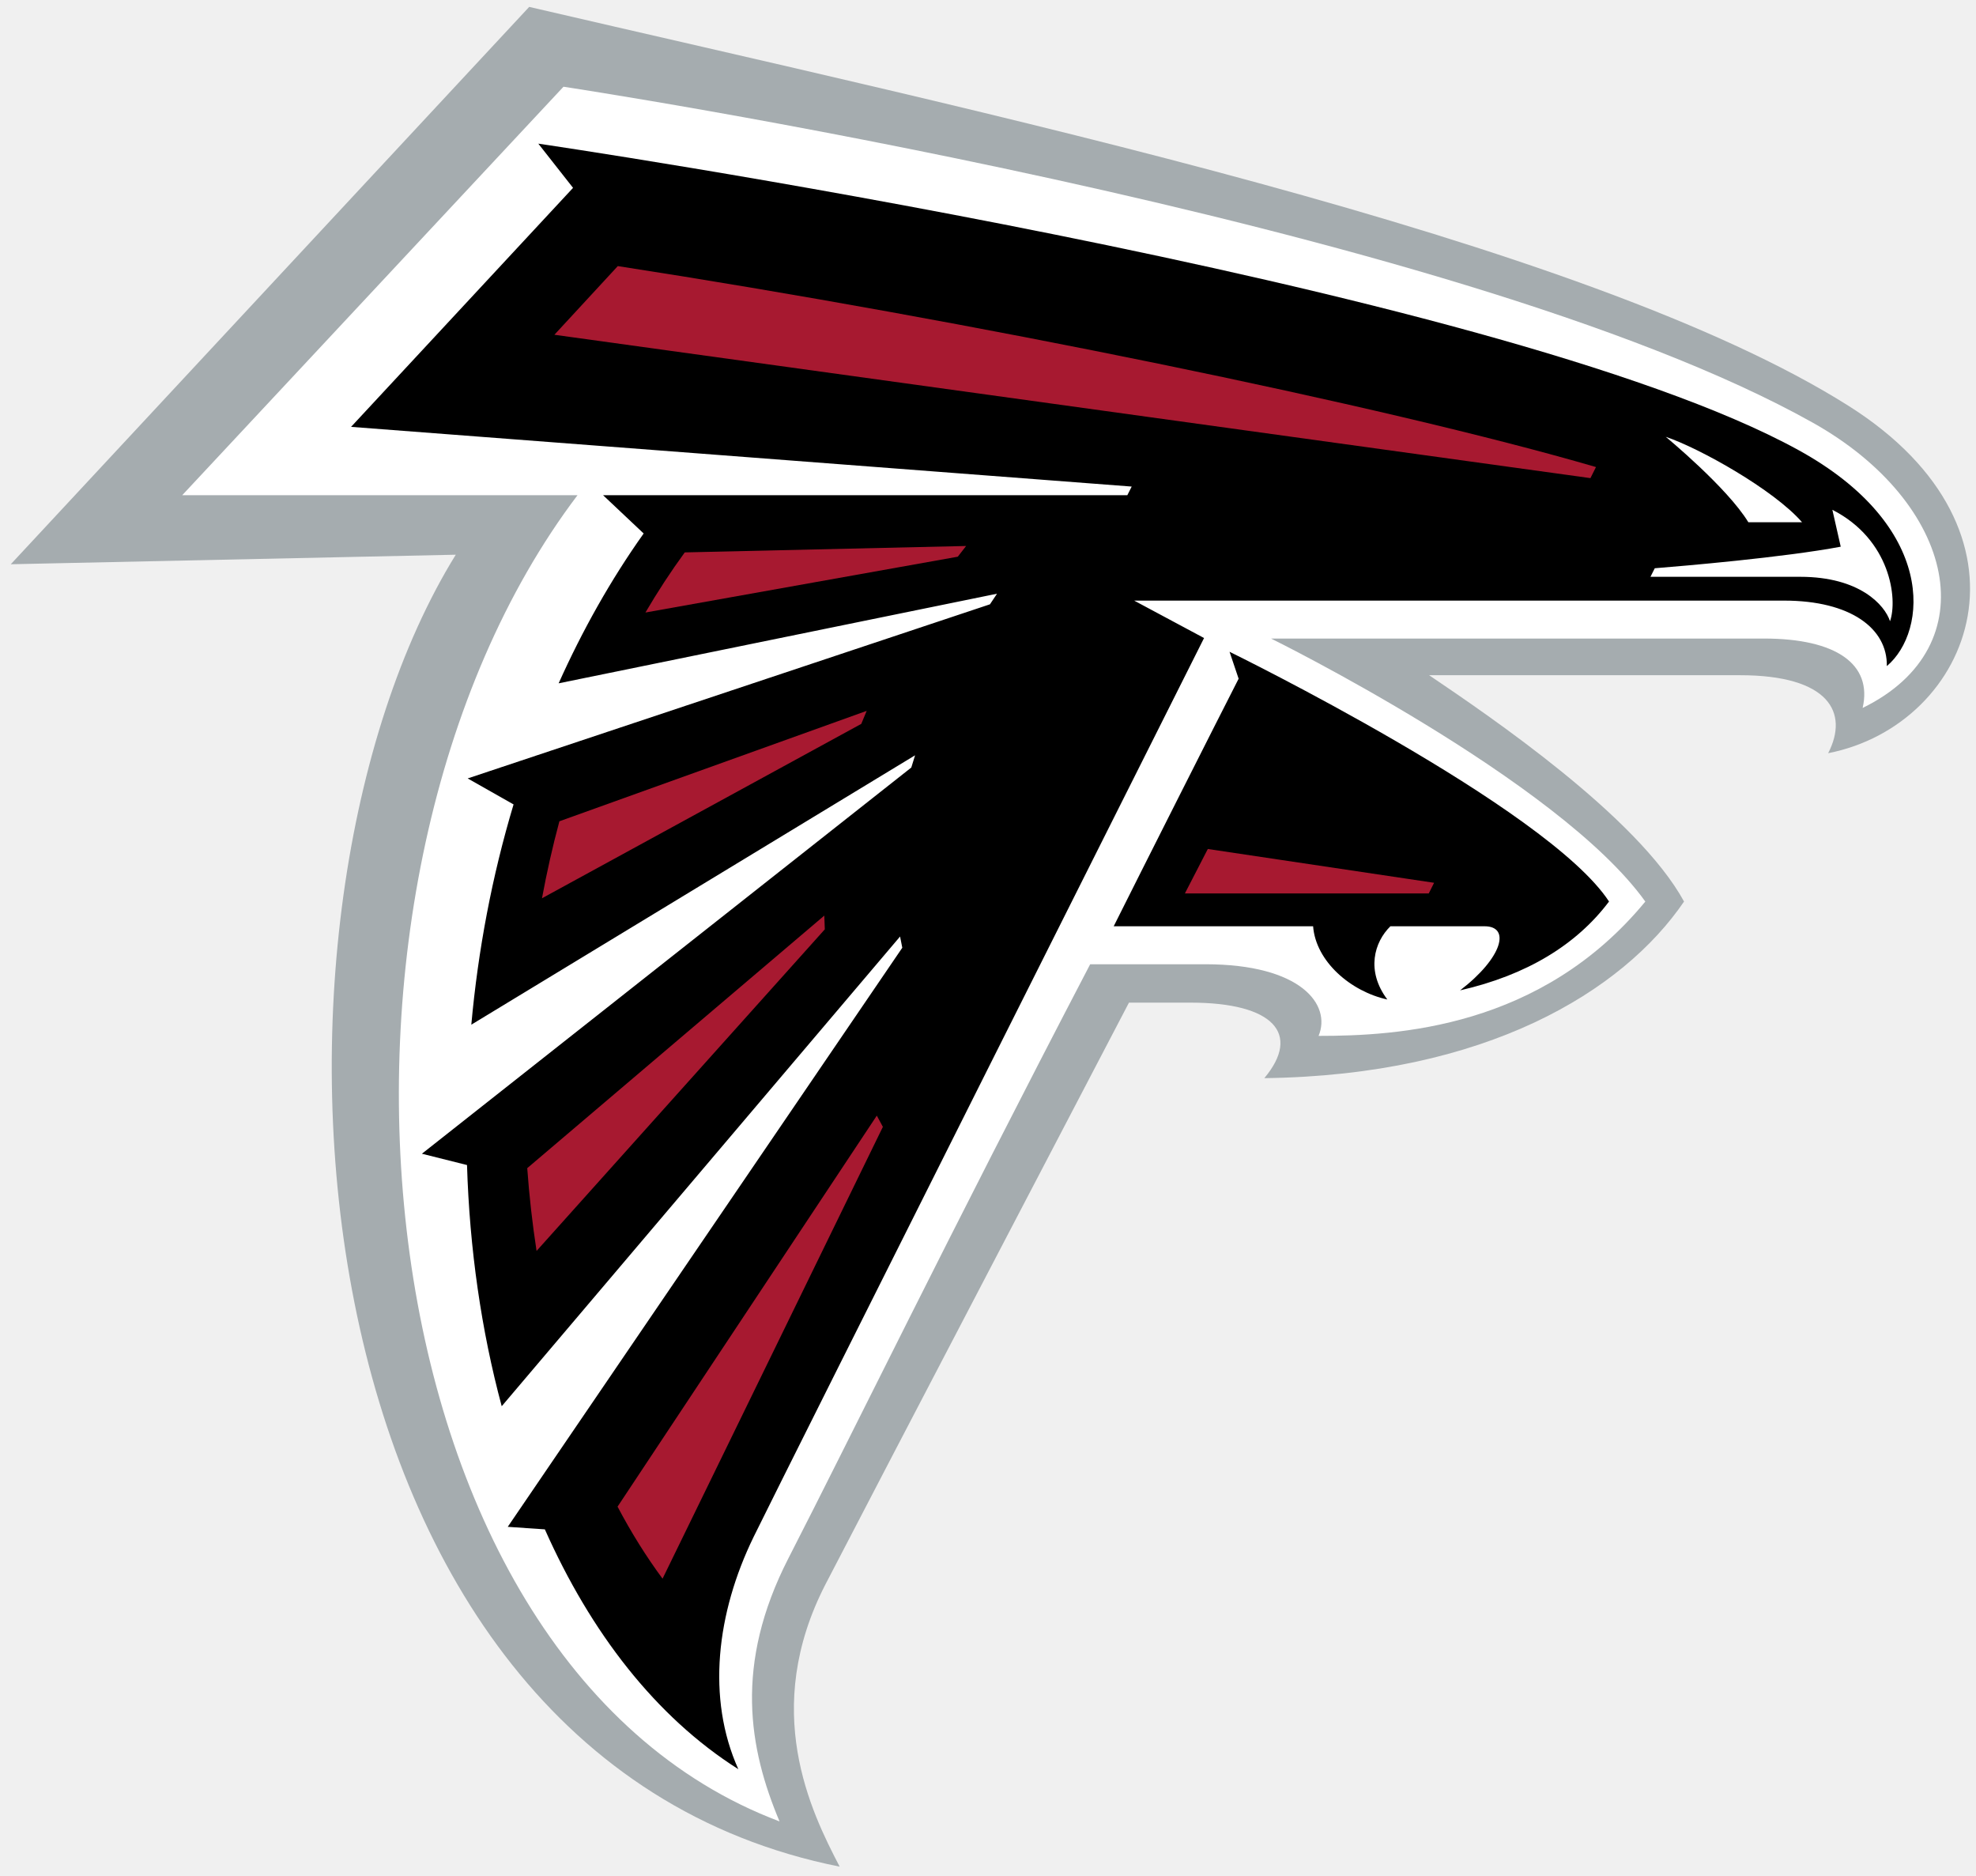
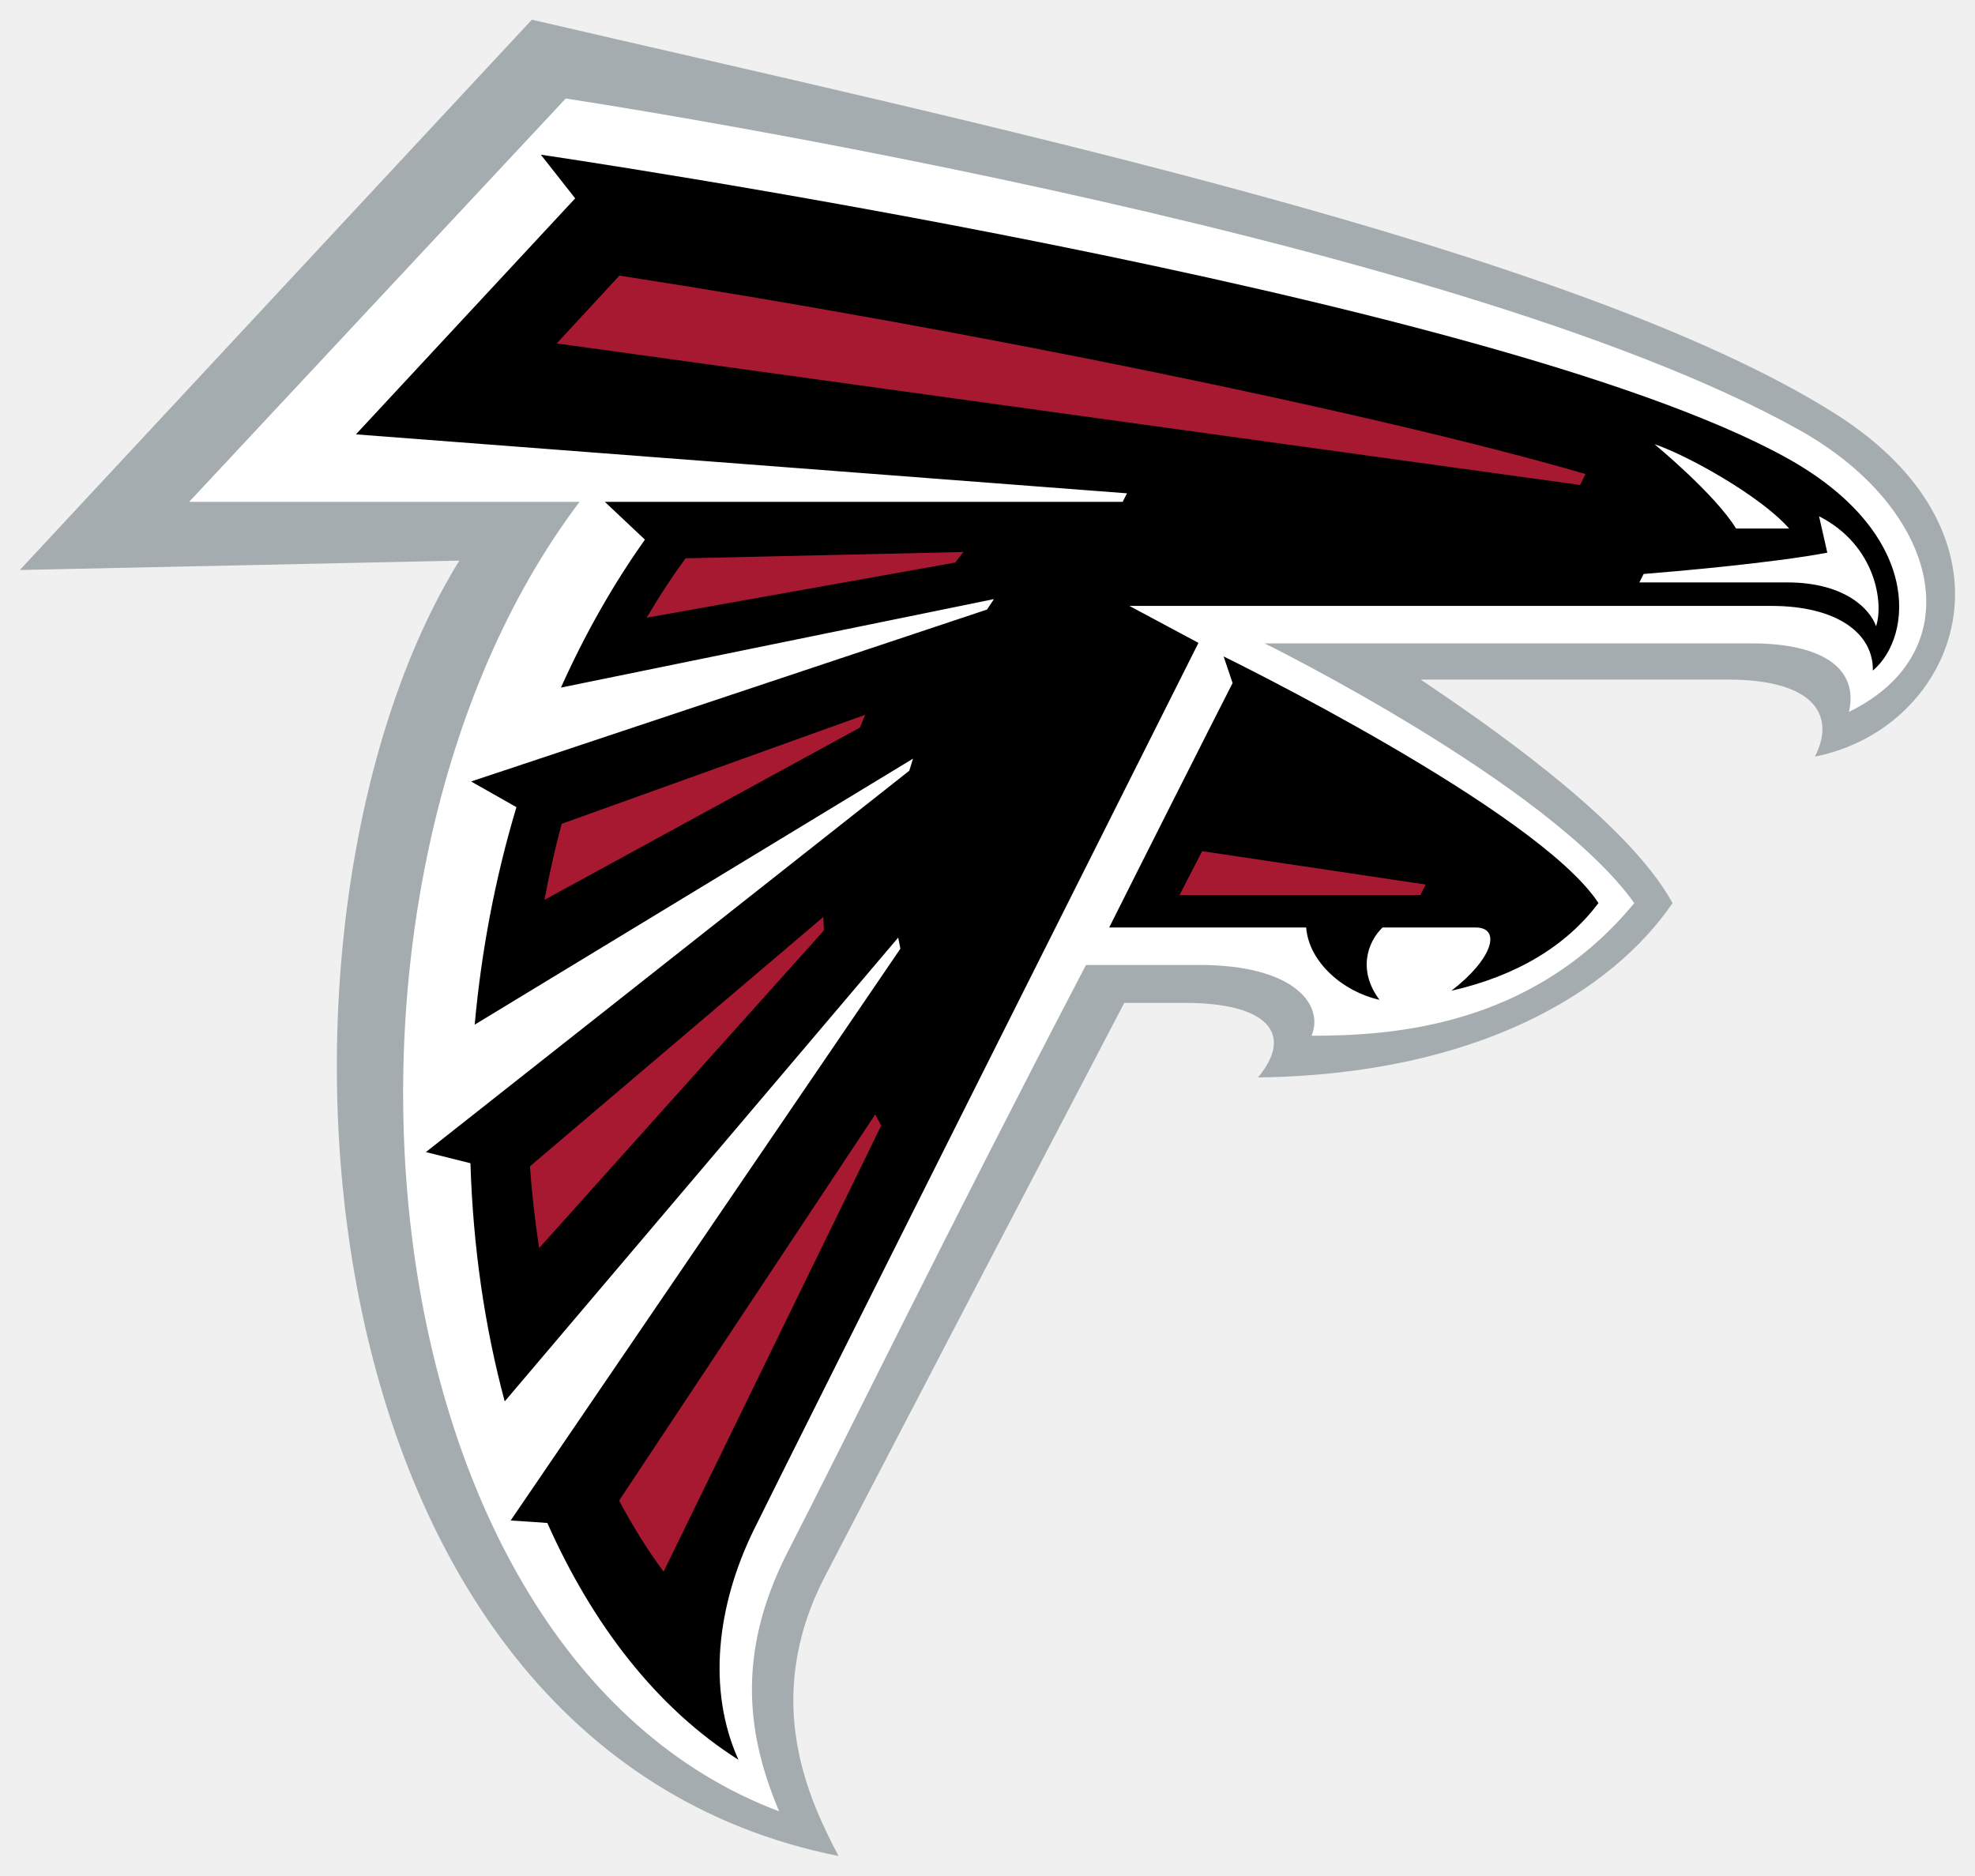
- <svg xmlns="http://www.w3.org/2000/svg" width="248" height="235.355" viewBox="0 0 250 237.36">
+ <svg xmlns="http://www.w3.org/2000/svg" viewBox="-1.23 -1.65 253.09 240.38" width="253.09" height="240.38">
  <g transform="matrix(1.3333 0 0 -1.3333 72.337 166.71)">
    <g transform="matrix(2.4002 0 0 2.4002 -53.276 -52.137)">
      <path d="m72.686 57.769c-10.438 6.589-34.346 11.629-52.18 15.774l-20.505-22.04 17.601 0.377c-8.764-14.16-6.978-47.455 15.184-51.88-1.141 2.188-3.122 6.205-0.554 11.179 1.829 3.538 11.996 22.988 11.996 22.988h2.435c3.296 0 4.381-1.24 2.919-2.986 8.786 0.112 14.18 3.434 16.601 6.984-1.843 3.372-7.706 7.342-10.083 8.95h12.293c3.525 0 4.32-1.476 3.49-3.084 5.753 1.13 8.694 8.757 0.803 13.738" fill="#a5acaf" />
      <path d="m71.282 57.097c-14.217 7.974-49.42 13.289-49.42 13.289l-15.08-16.153h15.635c-11.544-15.253-8.986-46.044 7.99-52.444-1.204 2.863-1.814 6.186 0.356 10.414 2.449 4.768 6.348 12.783 11.931 23.482h4.557c3.782 0 4.991-1.598 4.477-2.833 3.111 0 8.797 0.305 12.923 5.312-3.438 4.802-14.803 10.401-14.803 10.401h19.497c2.865 0 4.297-1.019 3.902-2.744 4.98 2.432 3.685 8.106-1.965 11.276" fill="#fff" />
      <path transform="matrix(.75 0 0 -.75 0 73.54)" d="m27.822 7.207 1.832 2.33-11.707 12.602 41.168 3.148c-0.075 0.149-0.153 0.301-0.23 0.455h-27.648l2.141 2.019c-1.748 2.46-3.235 5.118-4.484 7.9l23.119-4.725c-0.126 0.185-0.251 0.371-0.373 0.559l-27.543 9.18 2.42 1.371c-1.136 3.78-1.874 7.697-2.228 11.613l23.402-14.203c-0.069 0.215-0.136 0.428-0.199 0.645l-25.809 20.363 2.379 0.596c0.134 4.417 0.754 8.722 1.83 12.717l21.008-24.766c0.035 0.198 0.075 0.395 0.117 0.592l-20.807 30.533 1.957 0.133c2.412 5.427 5.839 9.879 10.203 12.645-1.685-3.746-1.147-8.243 0.807-12.248 1.694-3.466 23.754-47.393 23.754-47.393l-3.686-1.973h34.277c3.51 0 5.455 1.472 5.416 3.453 2.169-1.831 2.654-7.378-4.682-11.402-15.941-8.745-66.434-16.145-66.434-16.145zm59.457 15.457c1.752 0.585 5.695 2.783 7.188 4.504h-2.832c-1.117-1.836-4.356-4.504-4.356-4.504zm8.787 3.848c3.074 1.568 3.451 4.705 3.041 5.875-0.279-0.855-1.601-2.342-4.734-2.342h-7.9c0.077-0.153 0.153-0.302 0.227-0.451 1.5-0.12 6.807-0.572 9.807-1.137zm-31.791 7.486 0.479 1.42c-1.131 2.212-5.184 10.243-6.588 13.053h10.516c0.143 1.862 1.993 3.442 3.914 3.861-1.138-1.52-0.687-3.028 0.162-3.861h4.967c1.38 0 0.954 1.655-1.291 3.379 3.513-0.802 6.137-2.401 7.854-4.684-3.256-4.972-20.012-13.168-20.012-13.168z" />
      <path transform="matrix(.75 0 0 -.75 0 73.54)" d="m32.014 13.662-3.344 3.621 54.637 7.559c0.098-0.198 0.198-0.392 0.293-0.584-11.175-3.255-33.184-7.751-51.586-10.596zm18.367 14.758-14.836 0.338c-0.743 1.018-1.432 2.076-2.074 3.17l16.473-2.943c0.144-0.189 0.29-0.378 0.438-0.564zm-5.242 8.693-16.205 5.822c-0.361 1.336-0.665 2.692-0.918 4.059l16.838-9.195c0.091-0.228 0.188-0.457 0.285-0.686zm17.99 7.283-1.209 2.344h12.861c0.096-0.19 0.188-0.378 0.281-0.562zm-20.225 3.512-15.666 13.316c0.106 1.476 0.272 2.936 0.492 4.365l15.201-16.957c-0.011-0.242-0.022-0.482-0.027-0.725zm2.769 10.547-13.672 20.617c0.717 1.359 1.51 2.63 2.373 3.797l11.619-23.822c-0.109-0.196-0.216-0.394-0.32-0.592z" fill="#a71930" />
    </g>
  </g>
</svg>
